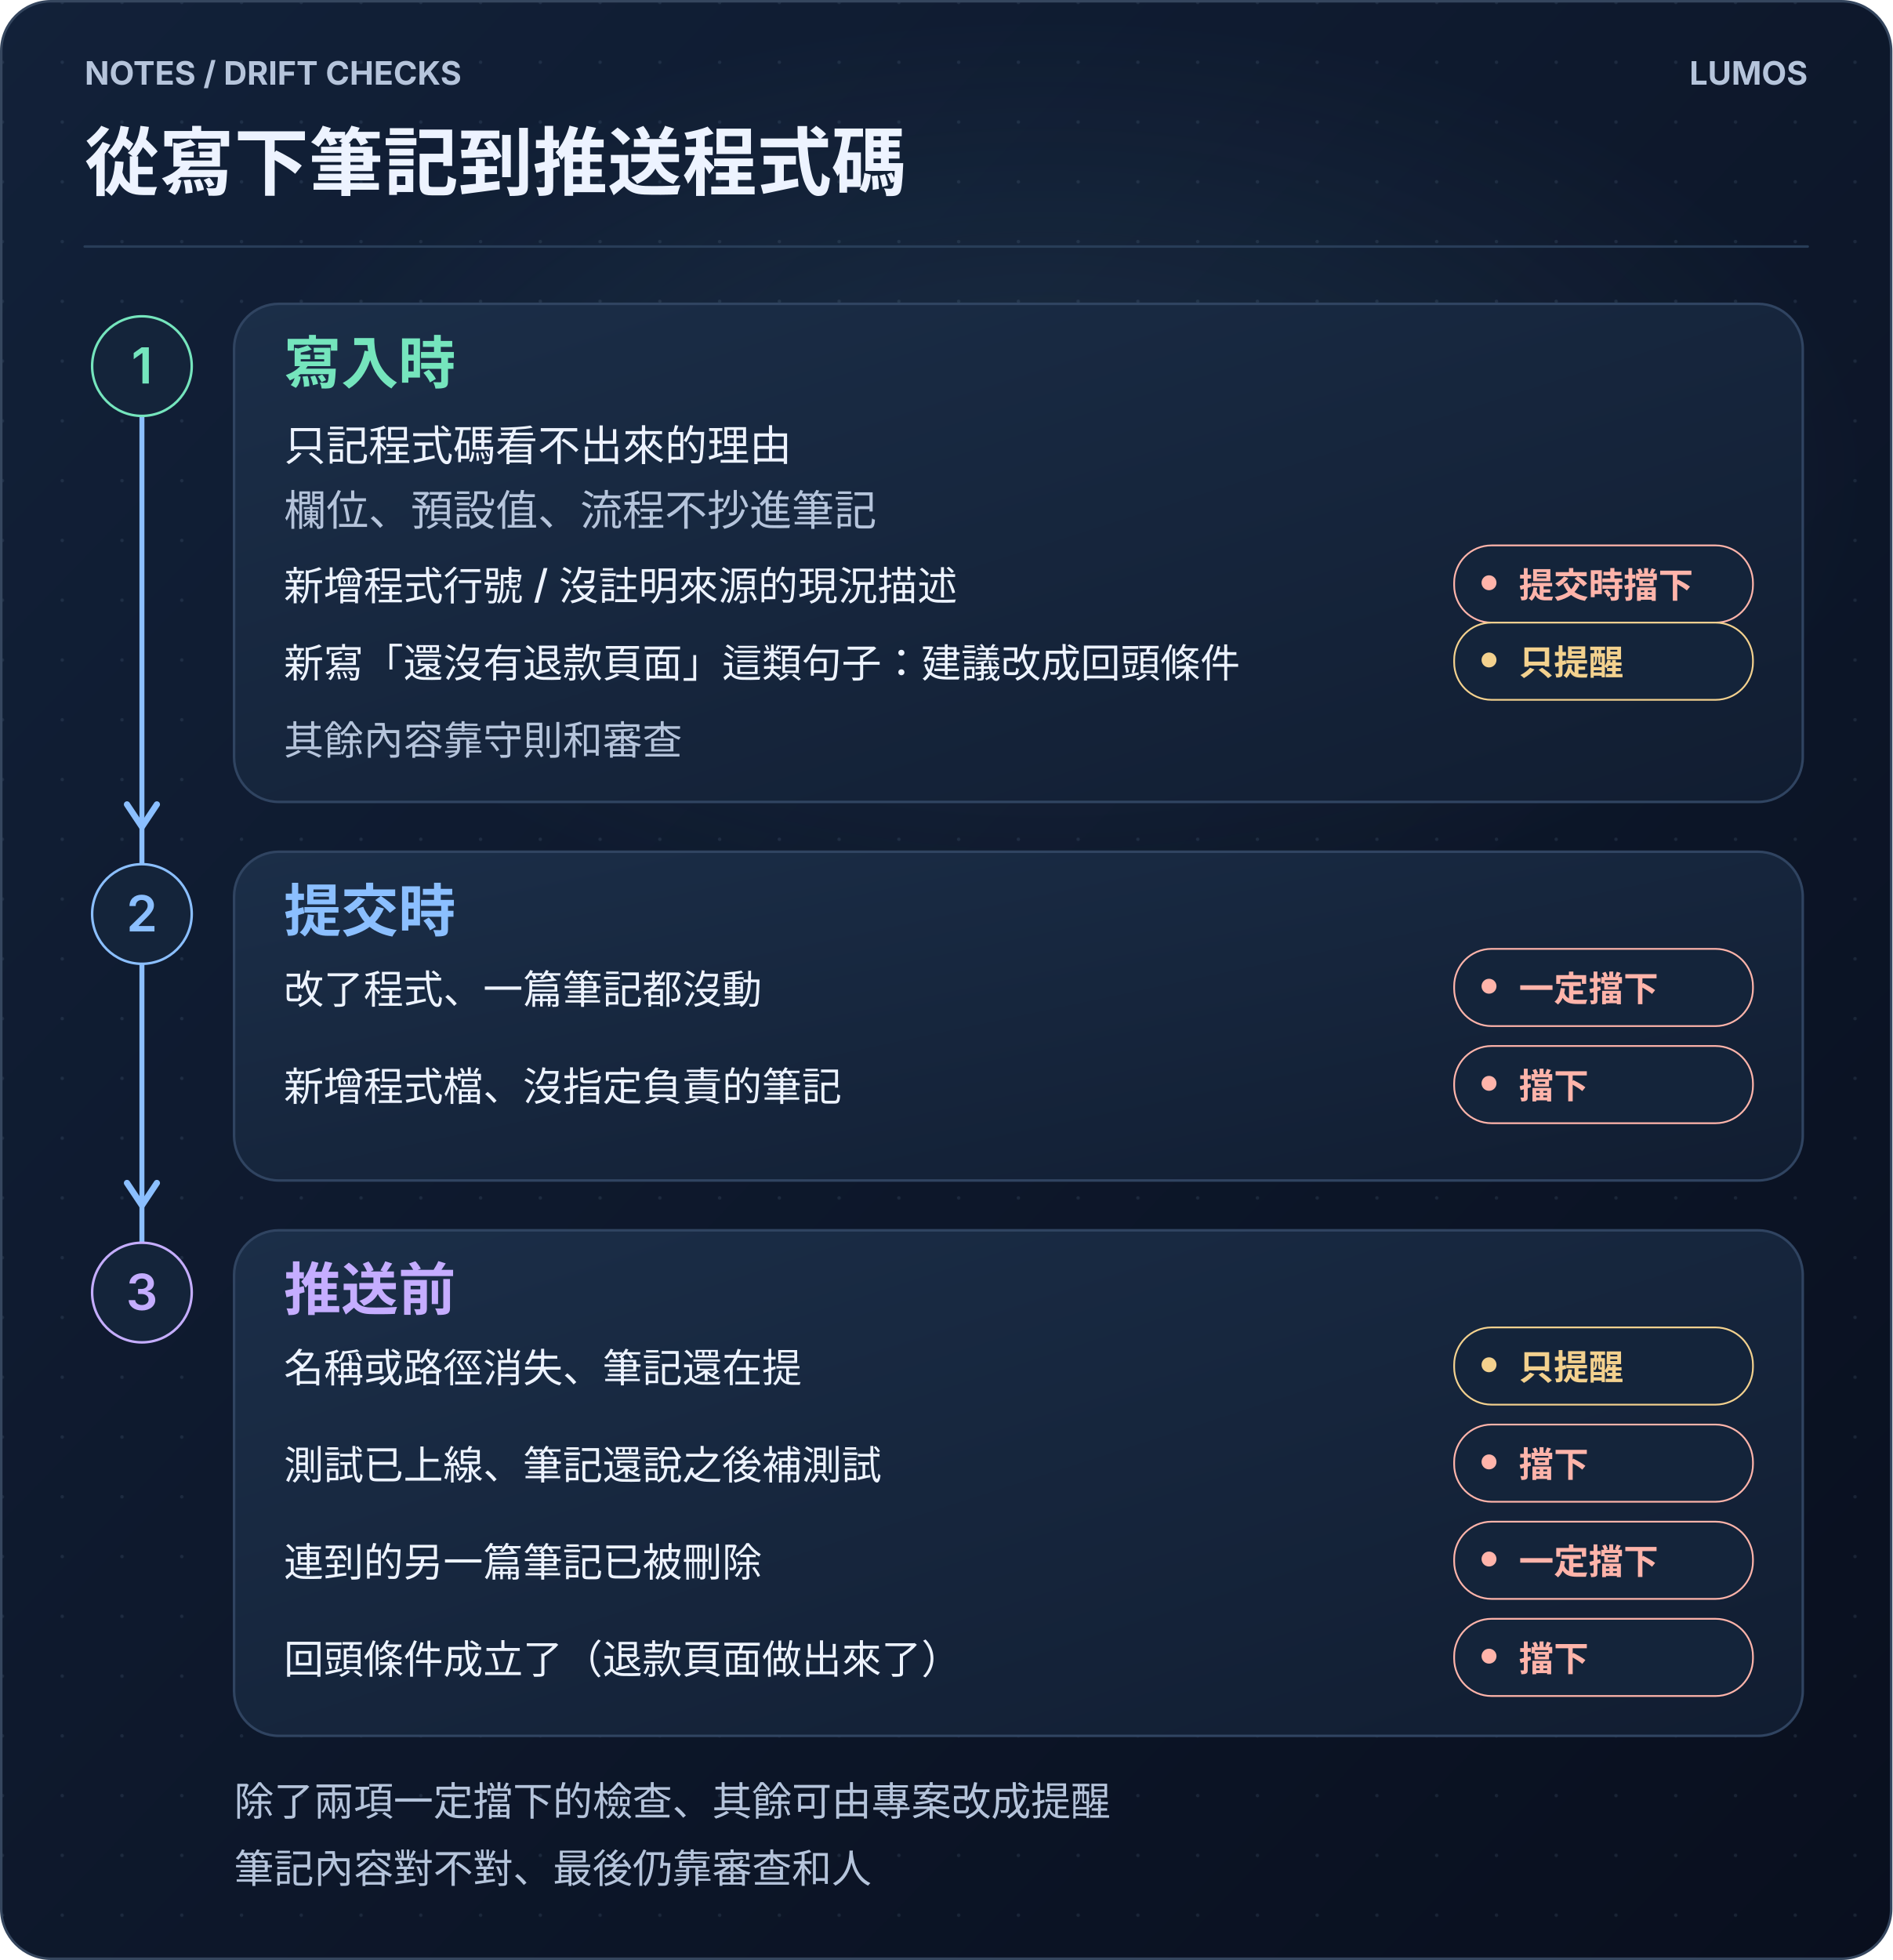
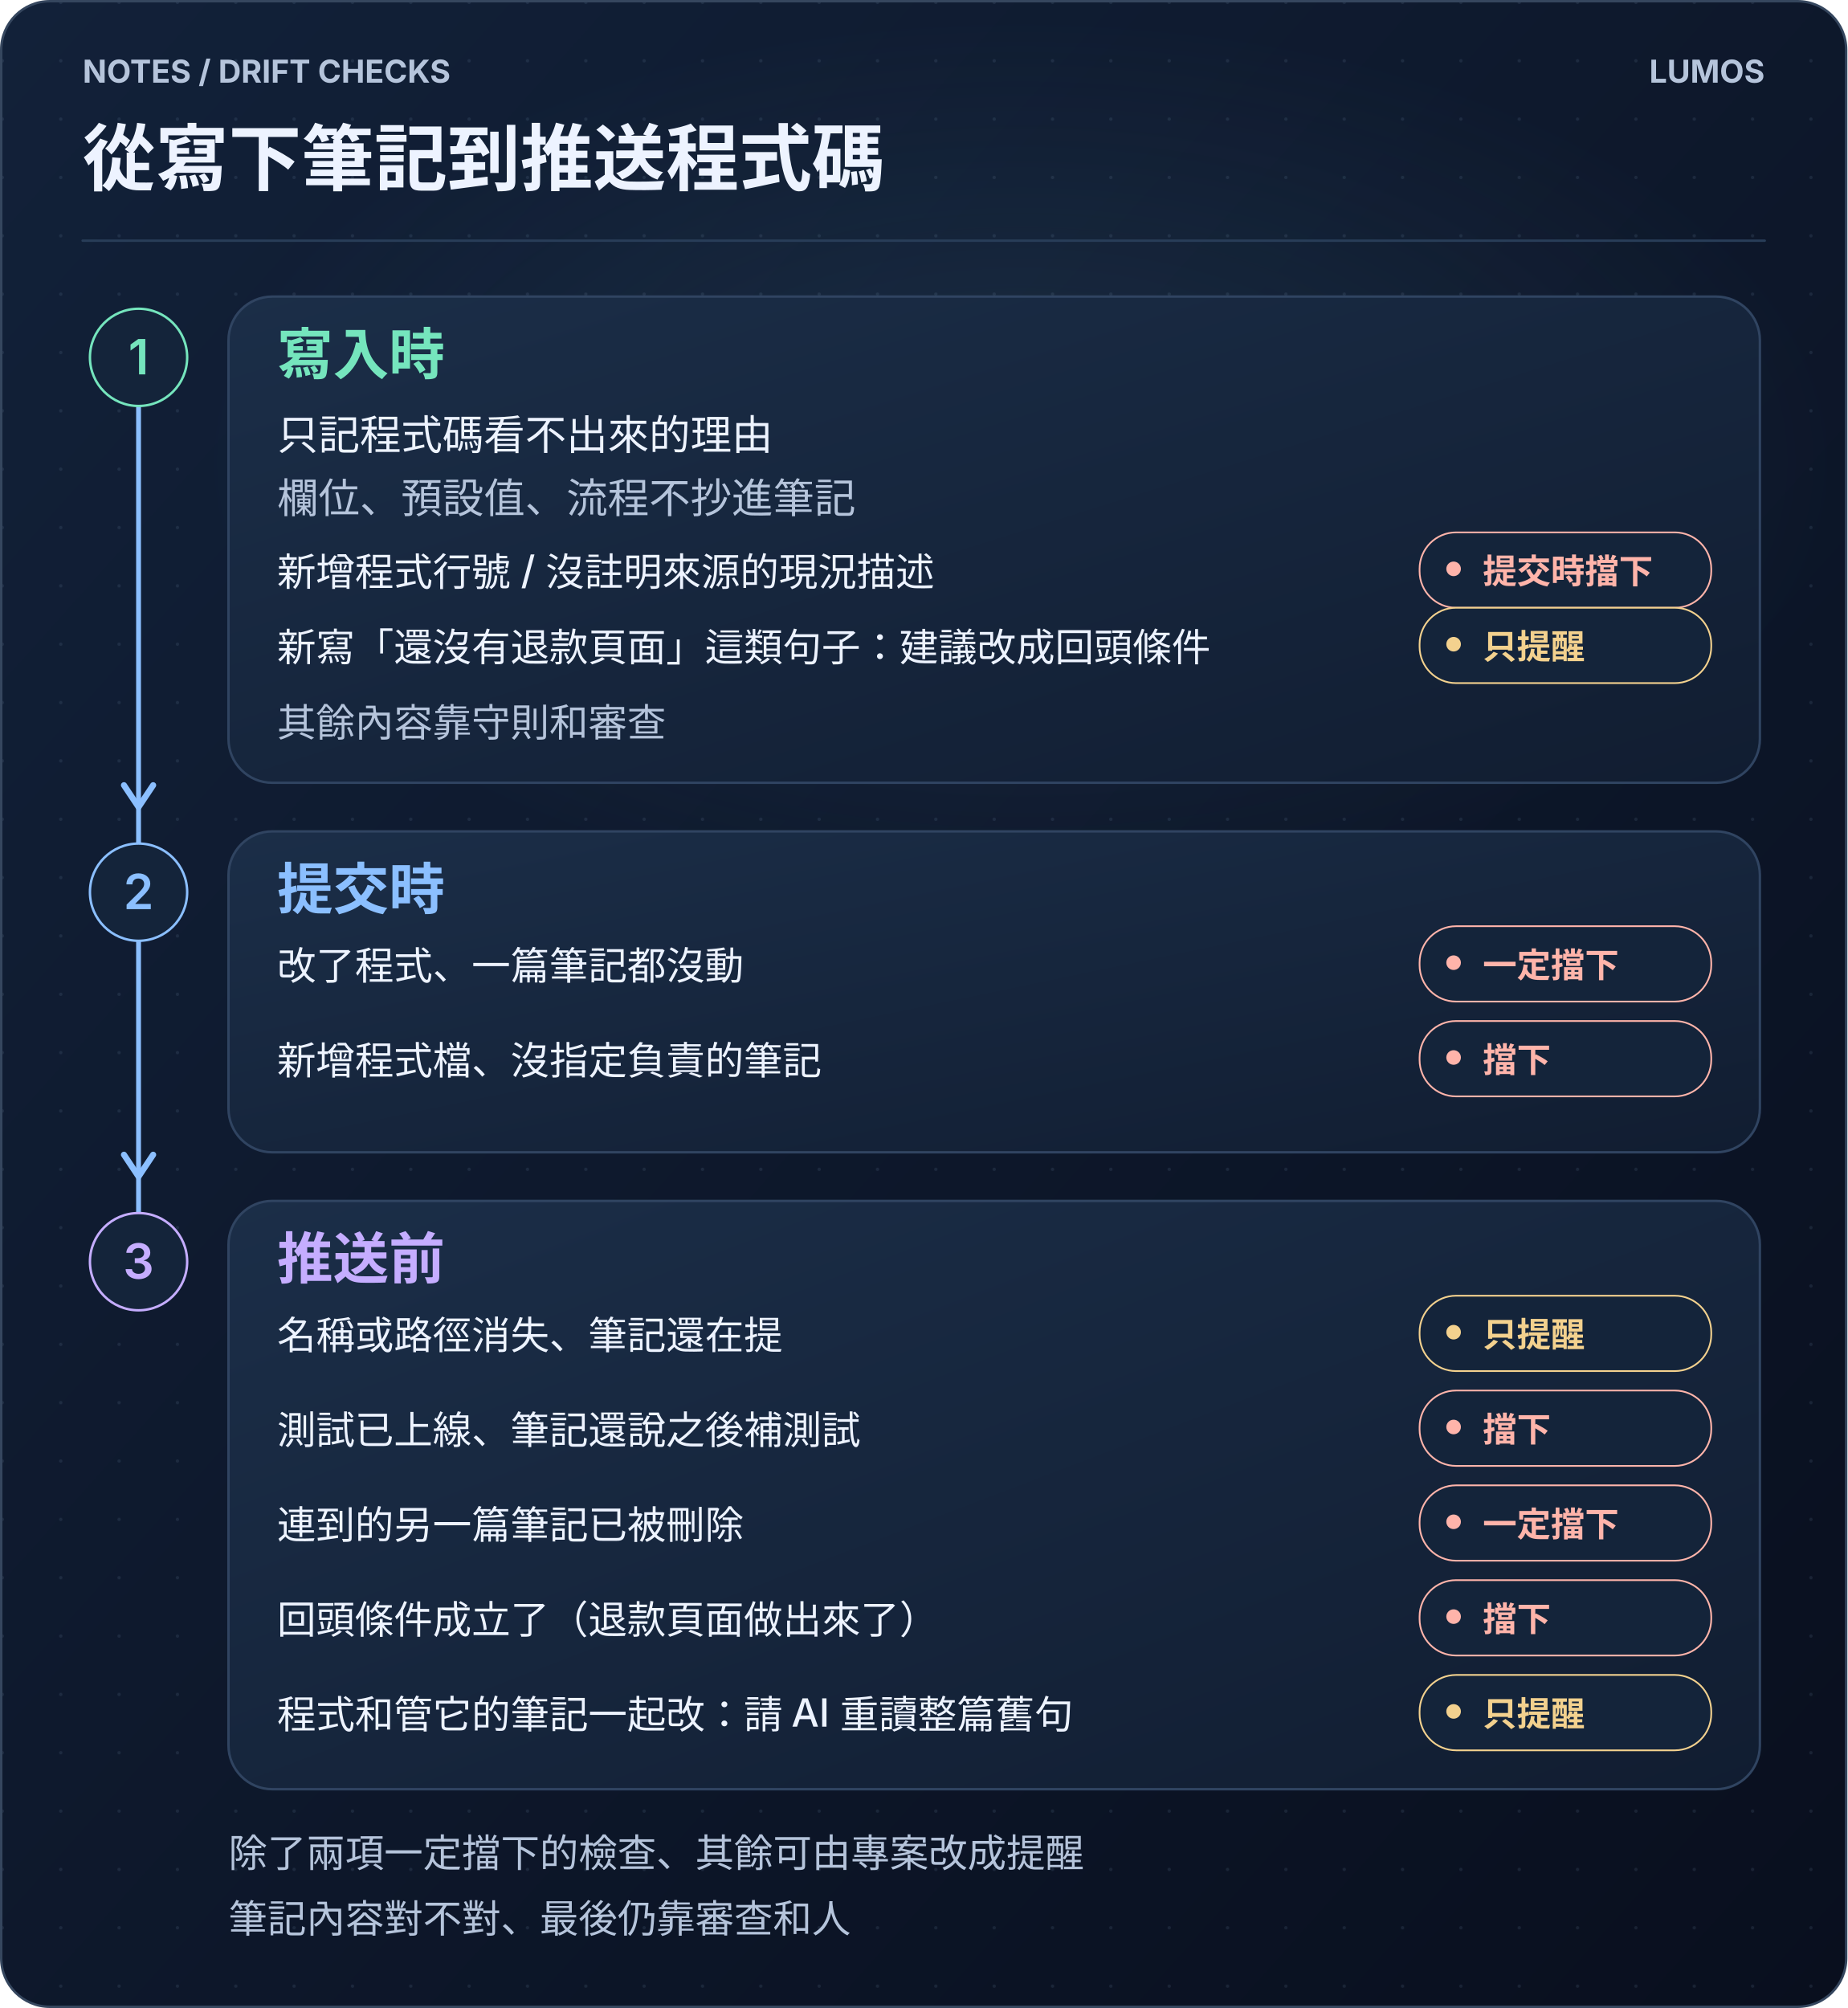
- <svg xmlns="http://www.w3.org/2000/svg" width="760" height="787" viewBox="0 0 760 787" role="img" aria-labelledby="title desc">
+ <svg xmlns="http://www.w3.org/2000/svg" width="760" height="826" viewBox="0 0 760 826" role="img" aria-labelledby="title desc">
  <defs>
    <linearGradient id="bg" x1="0" y1="0" x2="1" y2="1">
      <stop stop-color="#122139" />
      <stop offset="1" stop-color="#090f1e" />
    </linearGradient>
    <linearGradient id="panel" x1="0" y1="0" x2="1" y2="1">
      <stop stop-color="#1b2e48" />
      <stop offset="1" stop-color="#111d31" />
    </linearGradient>
    <radialGradient id="halo">
      <stop stop-color="#73b8d7" stop-opacity=".12" />
      <stop offset="1" stop-color="#73b8d7" stop-opacity="0" />
    </radialGradient>
    <pattern id="grid" width="24" height="24" patternUnits="userSpaceOnUse">
      <circle cx="1" cy="1" r=".7" fill="#718da9" opacity=".15" />
    </pattern>
  </defs>
-   <rect x=".5" y=".5" width="759" height="786" rx="20" fill="url(#bg)" stroke="#35465e" />
-   <rect x="1" y="1" width="758" height="785" rx="20" fill="url(#grid)" />
+   <rect x=".5" y=".5" width="759" height="825" rx="20" fill="url(#bg)" stroke="#35465e" />
+   <rect x="1" y="1" width="758" height="824" rx="20" fill="url(#grid)" />
  <ellipse cx="420" cy="190" rx="335" ry="185" fill="url(#halo)" />
  <g font-family="Inter, 'PingFang TC', 'Noto Sans TC', 'Microsoft JhengHei', system-ui, sans-serif">
    <text x="34" y="34" font-size="13" fill="#b5c4db" text-anchor="start" font-weight="650">NOTES / DRIFT CHECKS</text>
    <text x="34" y="76" font-size="30" fill="#edf3ff" text-anchor="start" font-weight="650">從寫下筆記到推送程式碼</text>
    <path d="M34 99H726" fill="none" stroke="#283d58" stroke-width="1" stroke-linecap="round" stroke-linejoin="round" />
    <text x="726" y="34" font-size="13" fill="#b5c4db" text-anchor="end" font-weight="650">LUMOS</text>
    <path d="M57 147V519" fill="none" stroke="#8bbfff" stroke-width="2" stroke-linecap="round" stroke-linejoin="round" />
    <circle cx="57" cy="147" r="20" fill="#14243a" stroke="#75e5bd" stroke-width="1" />
    <text x="57" y="154" font-size="20" fill="#75e5bd" text-anchor="middle" font-weight="600">1</text>
    <rect x="94" y="122" width="630" height="200" rx="18" fill="url(#panel)" stroke="#304461" stroke-width="1" />
    <text x="114" y="154" font-size="23" fill="#75e5bd" text-anchor="start" font-weight="600">寫入時</text>
    <circle cx="57" cy="367" r="20" fill="#14243a" stroke="#8bbfff" stroke-width="1" />
    <text x="57" y="374" font-size="20" fill="#8bbfff" text-anchor="middle" font-weight="600">2</text>
    <rect x="94" y="342" width="630" height="132" rx="18" fill="url(#panel)" stroke="#304461" stroke-width="1" />
    <text x="114" y="374" font-size="23" fill="#8bbfff" text-anchor="start" font-weight="600">提交時</text>
    <circle cx="57" cy="519" r="20" fill="#14243a" stroke="#c5adff" stroke-width="1" />
    <text x="57" y="526" font-size="20" fill="#c5adff" text-anchor="middle" font-weight="600">3</text>
-     <rect x="94" y="494" width="630" height="203" rx="18" fill="url(#panel)" stroke="#304461" stroke-width="1" />
+     <rect x="94" y="494" width="630" height="242" rx="18" fill="url(#panel)" stroke="#304461" stroke-width="1" />
    <text x="114" y="526" font-size="23" fill="#c5adff" text-anchor="start" font-weight="600">推送前</text>
    <polyline points="51,323 57,332 63,323" fill="none" stroke="#8bbfff" stroke-width="2.5" stroke-linecap="round" stroke-linejoin="round" />
    <polyline points="51,475 57,484 63,475" fill="none" stroke="#8bbfff" stroke-width="2.5" stroke-linecap="round" stroke-linejoin="round" />
    <text x="114" y="185" font-size="17" fill="#edf3ff" text-anchor="start" font-weight="450">只記程式碼看不出來的理由</text>
    <text x="114" y="211" font-size="17" fill="#b5c4db" text-anchor="start" font-weight="450">欄位、預設值、流程不抄進筆記</text>
    <text x="114" y="241" font-size="16" fill="#edf3ff" text-anchor="start" font-weight="450">新增程式行號 / 沒註明來源的現況描述</text>
    <rect x="584" y="219" width="120" height="31" rx="15" fill="#14243a" stroke="#ffb4aa" stroke-width="0.7" />
    <circle cx="598" cy="234" r="3" fill="#ffb4aa" stroke="none" stroke-width="1" />
    <text x="610" y="240" font-size="14" fill="#ffb4aa" text-anchor="start" font-weight="600">提交時擋下</text>
    <text x="114" y="272" font-size="16" fill="#edf3ff" text-anchor="start" font-weight="450">新寫「還沒有退款頁面」這類句子：建議改成回頭條件</text>
    <rect x="584" y="250" width="120" height="31" rx="15" fill="#14243a" stroke="#f3d18e" stroke-width="0.7" />
    <circle cx="598" cy="265" r="3" fill="#f3d18e" stroke="none" stroke-width="1" />
    <text x="610" y="271" font-size="14" fill="#f3d18e" text-anchor="start" font-weight="600">只提醒</text>
    <text x="114" y="303" font-size="16" fill="#b5c4db" text-anchor="start" font-weight="450">其餘內容靠守則和審查</text>
    <text x="114" y="403" font-size="16" fill="#edf3ff" text-anchor="start" font-weight="450">改了程式、一篇筆記都沒動</text>
    <rect x="584" y="381" width="120" height="31" rx="15" fill="#14243a" stroke="#ffb4aa" stroke-width="0.7" />
    <circle cx="598" cy="396" r="3" fill="#ffb4aa" stroke="none" stroke-width="1" />
    <text x="610" y="402" font-size="14" fill="#ffb4aa" text-anchor="start" font-weight="600">一定擋下</text>
    <text x="114" y="442" font-size="16" fill="#edf3ff" text-anchor="start" font-weight="450">新增程式檔、沒指定負責的筆記</text>
    <rect x="584" y="420" width="120" height="31" rx="15" fill="#14243a" stroke="#ffb4aa" stroke-width="0.7" />
    <circle cx="598" cy="435" r="3" fill="#ffb4aa" stroke="none" stroke-width="1" />
    <text x="610" y="441" font-size="14" fill="#ffb4aa" text-anchor="start" font-weight="600">擋下</text>
    <text x="114" y="555" font-size="16" fill="#edf3ff" text-anchor="start" font-weight="450">名稱或路徑消失、筆記還在提</text>
    <rect x="584" y="533" width="120" height="31" rx="15" fill="#14243a" stroke="#f3d18e" stroke-width="0.7" />
    <circle cx="598" cy="548" r="3" fill="#f3d18e" stroke="none" stroke-width="1" />
    <text x="610" y="554" font-size="14" fill="#f3d18e" text-anchor="start" font-weight="600">只提醒</text>
    <text x="114" y="594" font-size="16" fill="#edf3ff" text-anchor="start" font-weight="450">測試已上線、筆記還說之後補測試</text>
    <rect x="584" y="572" width="120" height="31" rx="15" fill="#14243a" stroke="#ffb4aa" stroke-width="0.7" />
    <circle cx="598" cy="587" r="3" fill="#ffb4aa" stroke="none" stroke-width="1" />
    <text x="610" y="593" font-size="14" fill="#ffb4aa" text-anchor="start" font-weight="600">擋下</text>
    <text x="114" y="633" font-size="16" fill="#edf3ff" text-anchor="start" font-weight="450">連到的另一篇筆記已被刪除</text>
    <rect x="584" y="611" width="120" height="31" rx="15" fill="#14243a" stroke="#ffb4aa" stroke-width="0.7" />
    <circle cx="598" cy="626" r="3" fill="#ffb4aa" stroke="none" stroke-width="1" />
    <text x="610" y="632" font-size="14" fill="#ffb4aa" text-anchor="start" font-weight="600">一定擋下</text>
    <text x="114" y="672" font-size="16" fill="#edf3ff" text-anchor="start" font-weight="450">回頭條件成立了（退款頁面做出來了）</text>
    <rect x="584" y="650" width="120" height="31" rx="15" fill="#14243a" stroke="#ffb4aa" stroke-width="0.7" />
    <circle cx="598" cy="665" r="3" fill="#ffb4aa" stroke="none" stroke-width="1" />
    <text x="610" y="671" font-size="14" fill="#ffb4aa" text-anchor="start" font-weight="600">擋下</text>
-     <text x="94" y="729" font-size="16" fill="#b5c4db" text-anchor="start" font-weight="450">除了兩項一定擋下的檢查、其餘可由專案改成提醒</text>
-     <text x="94" y="756" font-size="16" fill="#b5c4db" text-anchor="start" font-weight="450">筆記內容對不對、最後仍靠審查和人</text>
+     <text x="114" y="711" font-size="16" fill="#edf3ff" text-anchor="start" font-weight="450">程式和管它的筆記一起改：請 AI 重讀整篇舊句</text>
+     <rect x="584" y="689" width="120" height="31" rx="15" fill="#14243a" stroke="#f3d18e" stroke-width="0.7" />
+     <circle cx="598" cy="704" r="3" fill="#f3d18e" stroke="none" stroke-width="1" />
+     <text x="610" y="710" font-size="14" fill="#f3d18e" text-anchor="start" font-weight="600">只提醒</text>
+     <text x="94" y="768" font-size="16" fill="#b5c4db" text-anchor="start" font-weight="450">除了兩項一定擋下的檢查、其餘可由專案改成提醒</text>
+     <text x="94" y="795" font-size="16" fill="#b5c4db" text-anchor="start" font-weight="450">筆記內容對不對、最後仍靠審查和人</text>
  </g>
</svg>
